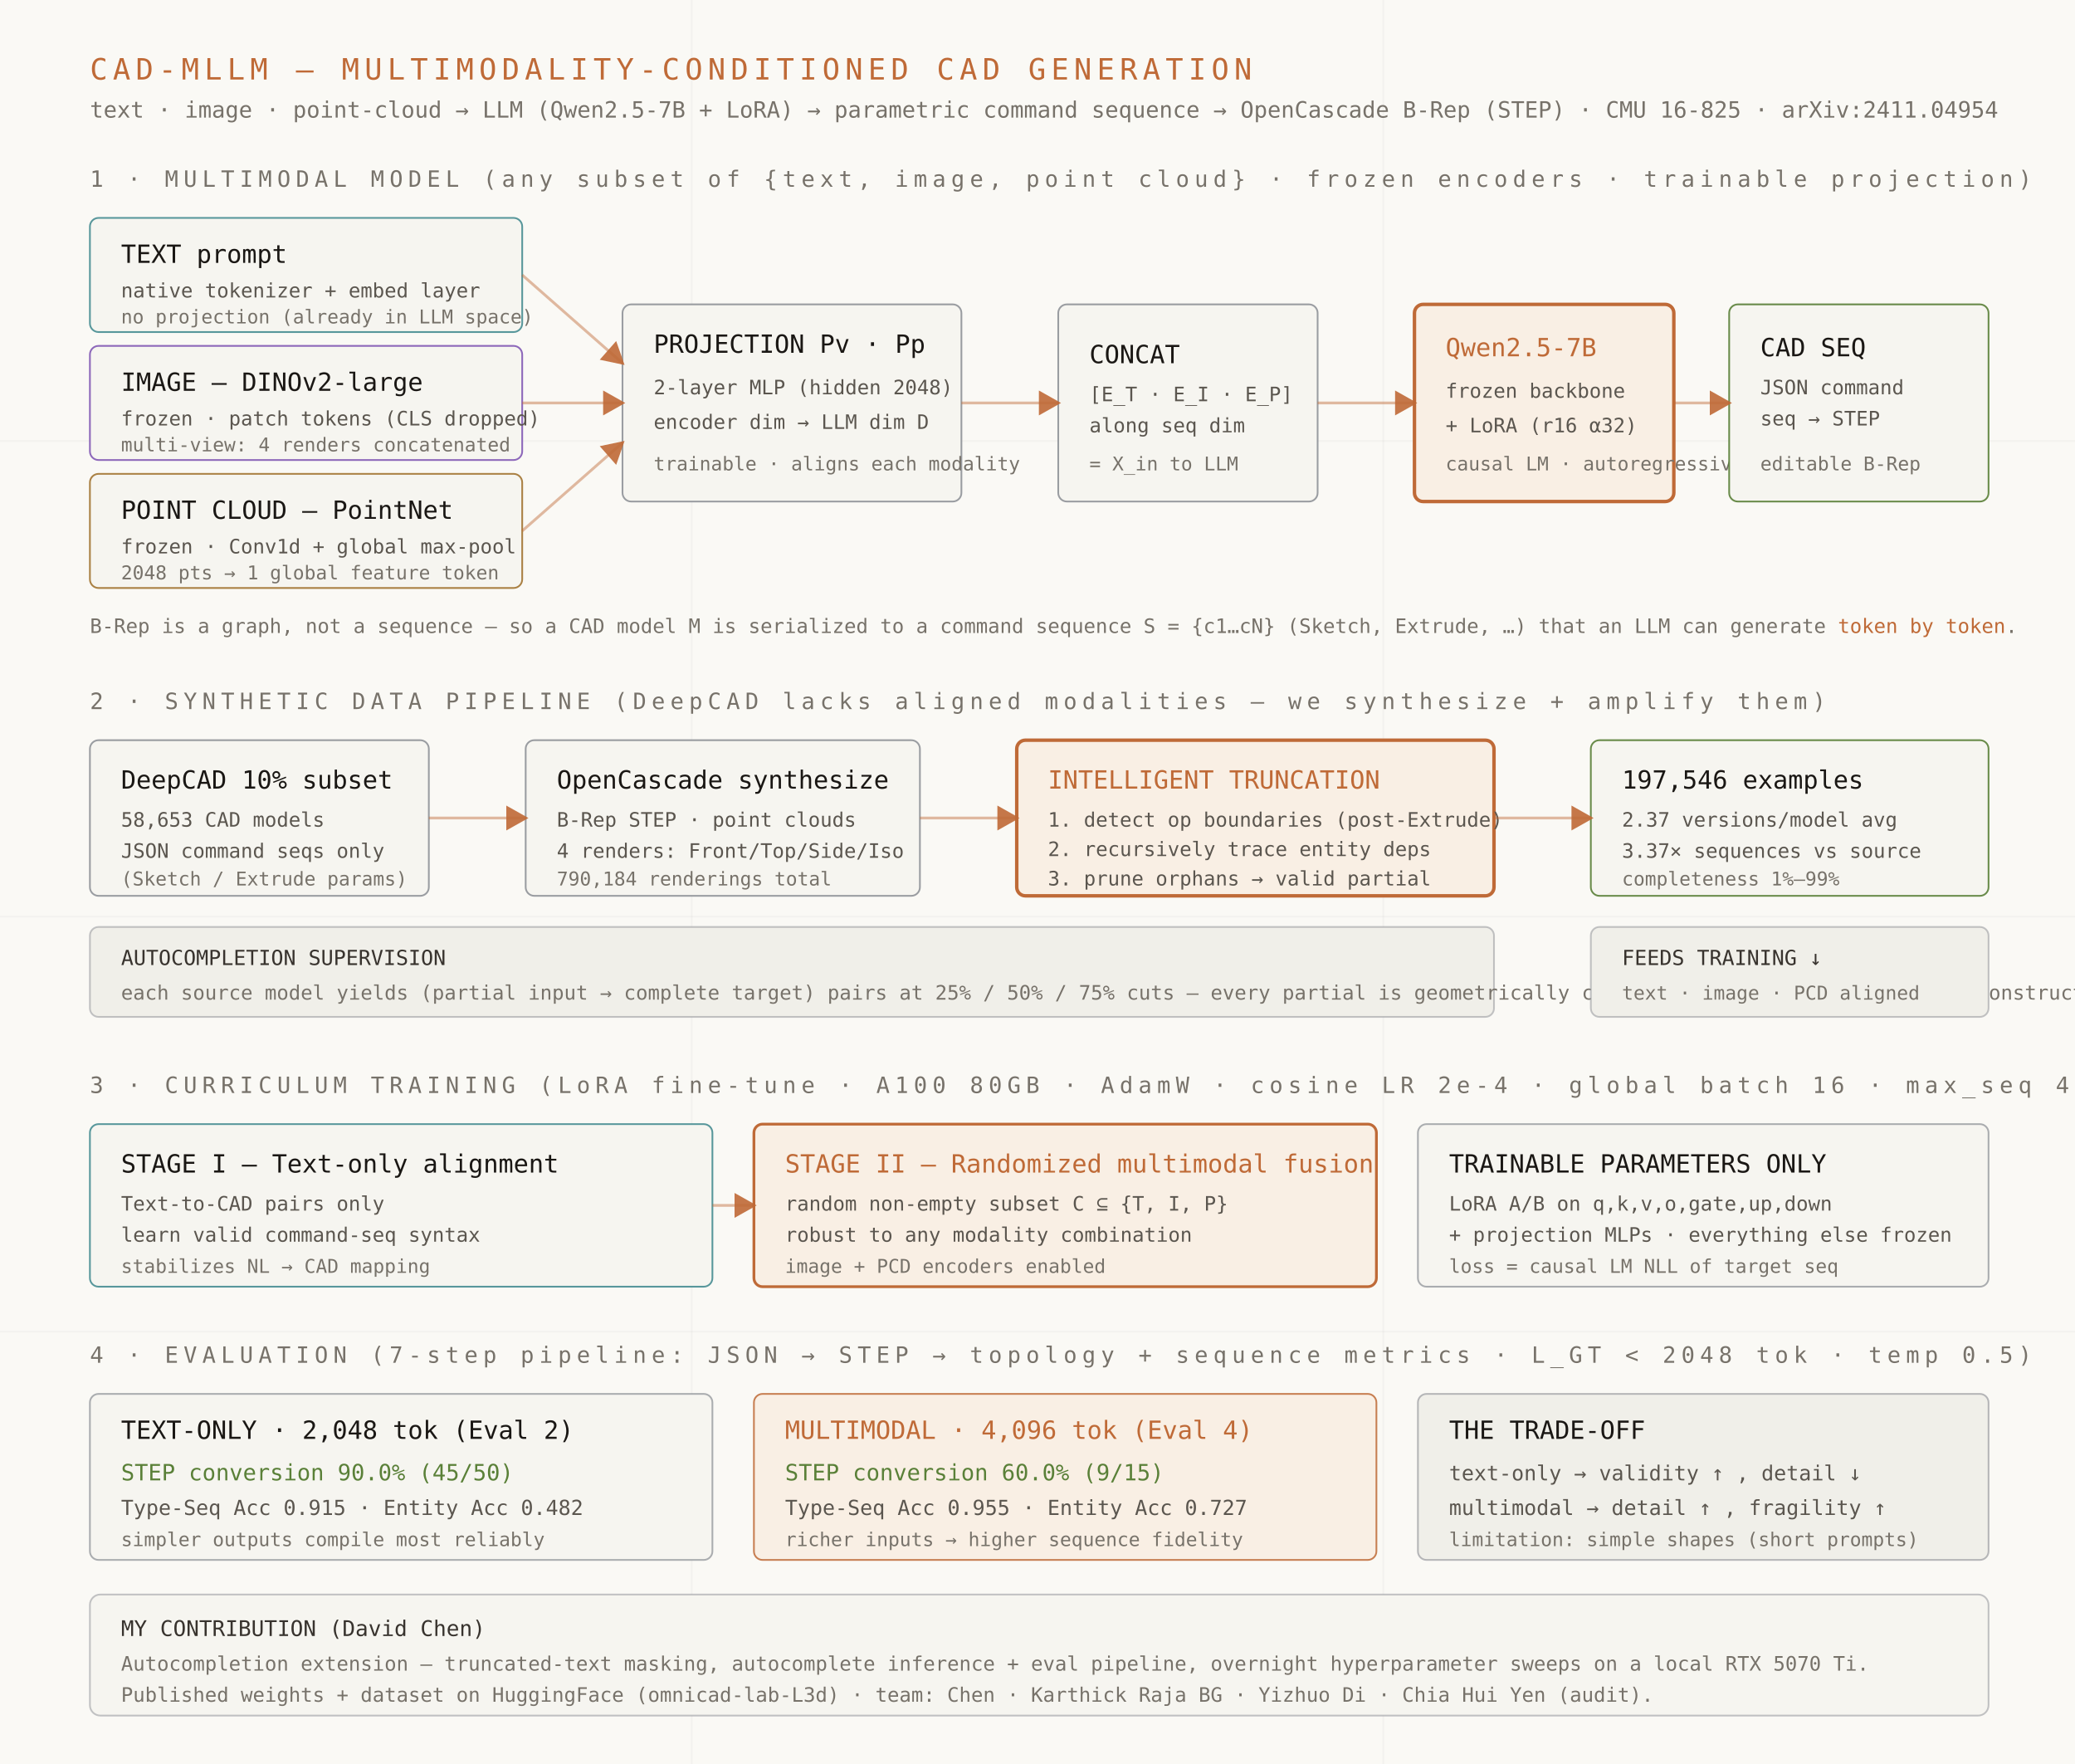
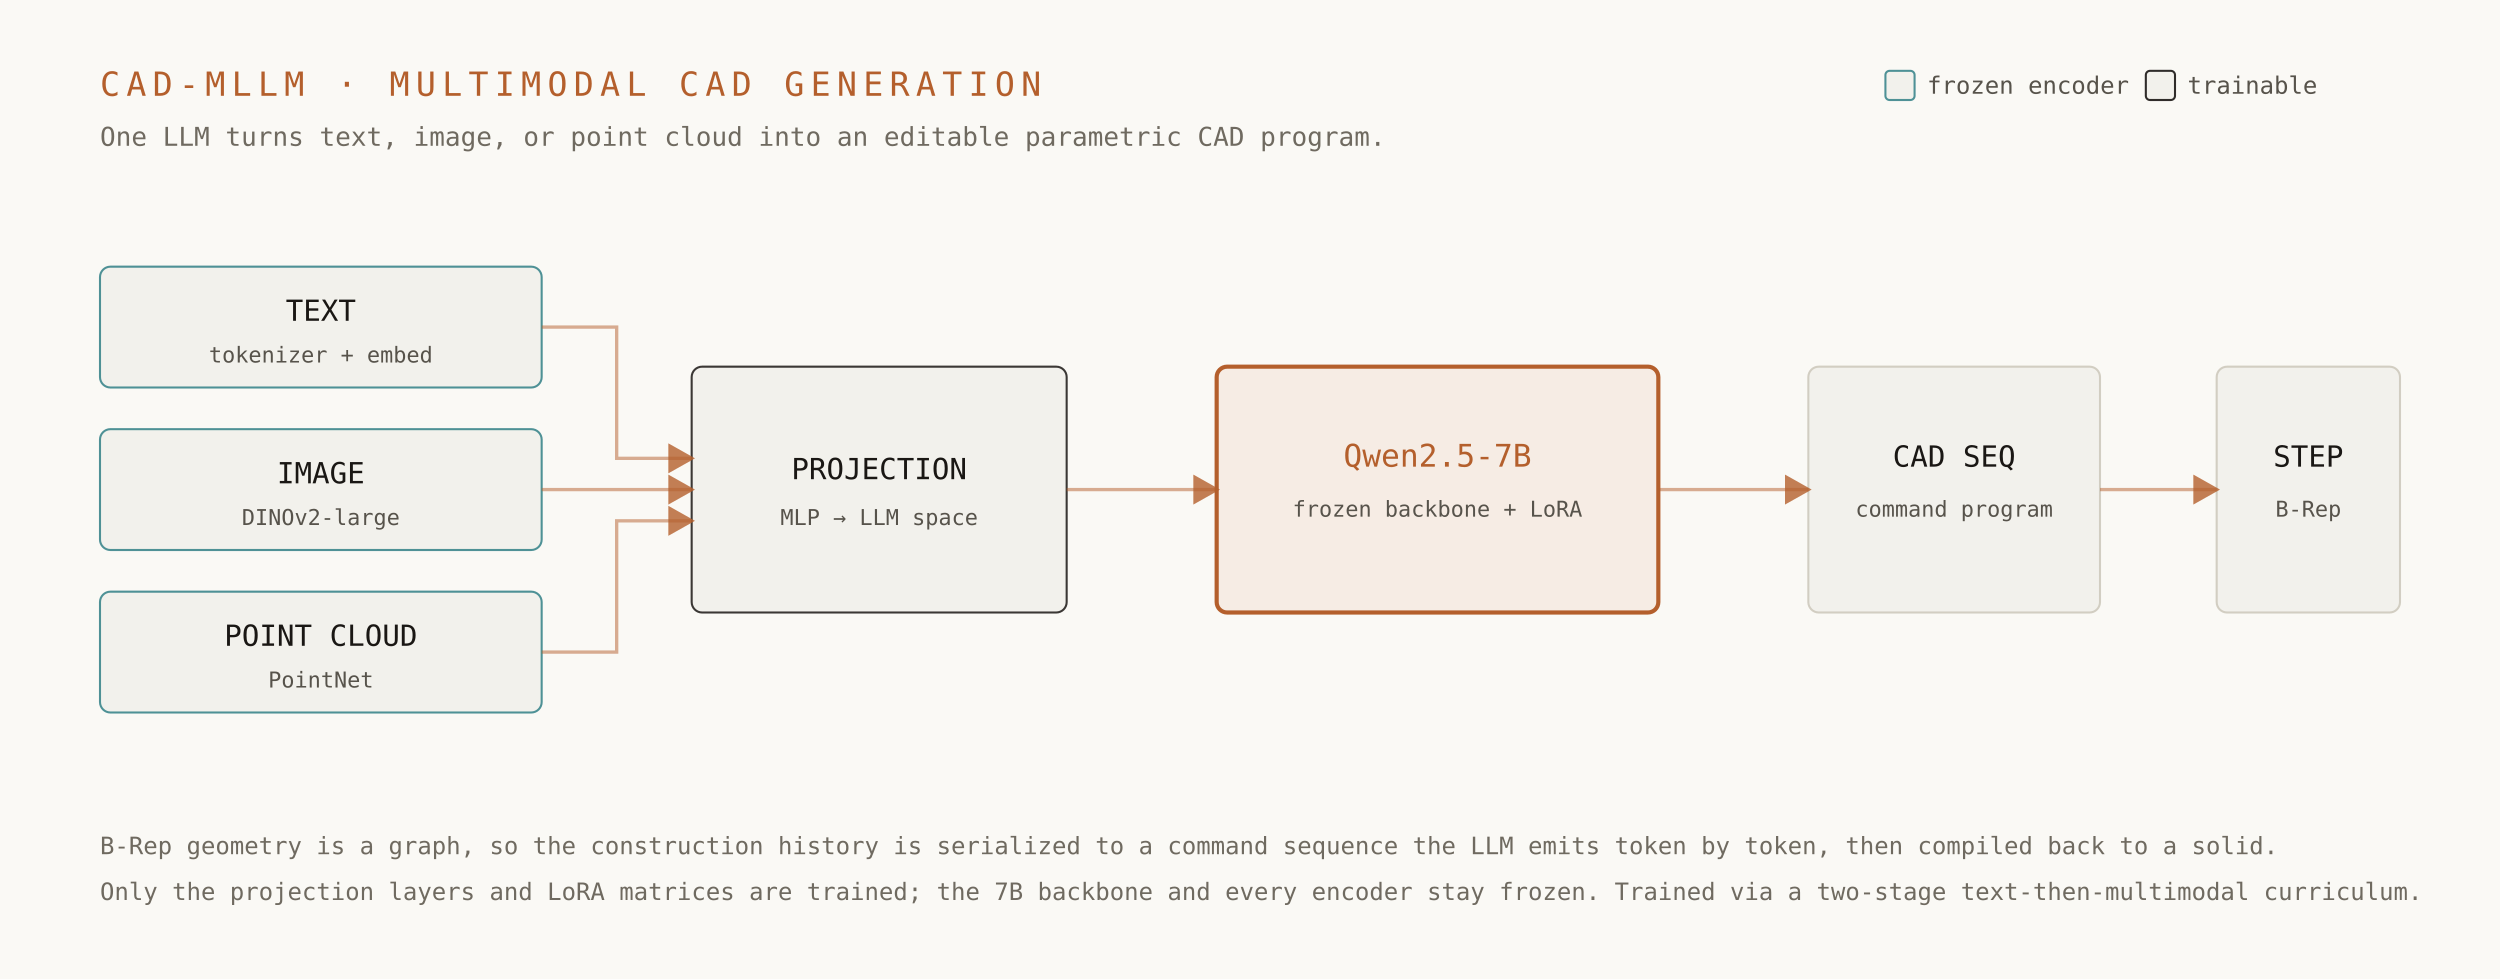
- <svg xmlns="http://www.w3.org/2000/svg" viewBox="0 0 1200 1020" width="1200" height="1020" font-family="'IBM Plex Mono', ui-monospace, monospace">
+ <svg xmlns="http://www.w3.org/2000/svg" viewBox="0 0 1200 470" width="1200" height="470" font-family="'IBM Plex Mono', ui-monospace, monospace">
  <defs>
-     <marker id="cm-a" markerWidth="9" markerHeight="9" refX="7" refY="4.5" orient="auto">
-       <path d="M0,0 L8,4.5 L0,9 Z" fill="#bf6a37" fill-opacity="0.9" />
+     <marker id="ar" markerWidth="9" markerHeight="9" refX="7" refY="4.5" orient="auto">
+       <path d="M0,0 L8,4.5 L0,9 Z" fill="#b45f2c" fill-opacity="0.8" />
    </marker>
  </defs>
-   <rect width="1200" height="1020" fill="#faf9f5" />
-   <g stroke="#8a8d93" stroke-opacity="0.06">
-     <line x1="0" y1="255" x2="1200" y2="255" />
-     <line x1="0" y1="530" x2="1200" y2="530" />
-     <line x1="0" y1="770" x2="1200" y2="770" />
-     <line x1="400" y1="0" x2="400" y2="1020" />
-     <line x1="800" y1="0" x2="800" y2="1020" />
+   <rect width="1200" height="470" fill="#faf9f5" />
+   <text x="48" y="46" fill="#b45f2c" font-size="16" letter-spacing="3">CAD-MLLM · MULTIMODAL CAD GENERATION</text>
+   <text x="48" y="70" fill="#6f6a60" font-size="12.5">One LLM turns text, image, or point cloud into an editable parametric CAD program.</text>
+   <g font-size="11.5">
+     <rect x="905" y="34" width="14" height="14" rx="2" fill="#f2f1ec" stroke="#3c868c" stroke-opacity="0.9" />
+     <text x="925" y="45" fill="#57534b">frozen encoder</text>
+     <rect x="1030" y="34" width="14" height="14" rx="2" fill="#f2f1ec" stroke="#1a1714" stroke-opacity="0.9" />
+     <text x="1050" y="45" fill="#57534b">trainable</text>
  </g>
-   <text x="52" y="46" fill="#bf6a37" font-size="17" letter-spacing="3">CAD-MLLM — MULTIMODALITY-CONDITIONED CAD GENERATION</text>
-   <text x="52" y="68" fill="#77726a" font-size="13">text · image · point-cloud → LLM (Qwen2.5-7B + LoRA) → parametric command sequence → OpenCascade B-Rep (STEP) · CMU 16-825 · arXiv:2411.04954</text>
-   <text x="52" y="108" fill="#77726a" font-size="13" letter-spacing="3">1 · MULTIMODAL MODEL  (any subset of {text, image, point cloud} · frozen encoders · trainable projection)</text>
-   <g font-size="14.5">
-     <rect x="52" y="126" width="250" height="66" rx="5" fill="#f6f5f0" stroke="#3c868c" stroke-opacity="0.85" />
-     <text x="70" y="152" fill="#1a1714">TEXT prompt</text>
-     <text x="70" y="172" fill="#5b564f" font-size="11.5">native tokenizer + embed layer</text>
-     <text x="70" y="187" fill="#77726a" font-size="11">no projection (already in LLM space)</text>
-     <rect x="52" y="200" width="250" height="66" rx="5" fill="#f6f5f0" stroke="#7a4fb0" stroke-opacity="0.85" />
-     <text x="70" y="226" fill="#1a1714">IMAGE — DINOv2-large</text>
-     <text x="70" y="246" fill="#5b564f" font-size="11.5">frozen · patch tokens (CLS dropped)</text>
-     <text x="70" y="261" fill="#77726a" font-size="11">multi-view: 4 renders concatenated</text>
-     <rect x="52" y="274" width="250" height="66" rx="5" fill="#f6f5f0" stroke="#9c6c26" stroke-opacity="0.85" />
-     <text x="70" y="300" fill="#1a1714">POINT CLOUD — PointNet</text>
-     <text x="70" y="320" fill="#5b564f" font-size="11.5">frozen · Conv1d + global max-pool</text>
-     <text x="70" y="335" fill="#77726a" font-size="11">2048 pts → 1 global feature token</text>
+   <g font-size="14">
+     <rect x="48" y="128" width="212" height="58" rx="5" fill="#f2f1ec" stroke="#3c868c" stroke-opacity="0.9" />
+     <text x="154" y="154" fill="#1a1714" text-anchor="middle">TEXT</text>
+     <text x="154" y="174" fill="#57534b" font-size="10.5" text-anchor="middle">tokenizer + embed</text>
+     <rect x="48" y="206" width="212" height="58" rx="5" fill="#f2f1ec" stroke="#3c868c" stroke-opacity="0.9" />
+     <text x="154" y="232" fill="#1a1714" text-anchor="middle">IMAGE</text>
+     <text x="154" y="252" fill="#57534b" font-size="10.5" text-anchor="middle">DINOv2-large</text>
+     <rect x="48" y="284" width="212" height="58" rx="5" fill="#f2f1ec" stroke="#3c868c" stroke-opacity="0.9" />
+     <text x="154" y="310" fill="#1a1714" text-anchor="middle">POINT CLOUD</text>
+     <text x="154" y="330" fill="#57534b" font-size="10.5" text-anchor="middle">PointNet</text>
  </g>
-   <g font-size="14.5">
-     <rect x="360" y="176" width="196" height="114" rx="5" fill="#f6f5f0" stroke="#8a8d93" stroke-opacity="0.85" />
-     <text x="378" y="204" fill="#1a1714">PROJECTION Pv · Pp</text>
-     <text x="378" y="228" fill="#5b564f" font-size="11.5">2-layer MLP (hidden 2048)</text>
-     <text x="378" y="248" fill="#5b564f" font-size="11.5">encoder dim → LLM dim D</text>
-     <text x="378" y="272" fill="#77726a" font-size="11">trainable · aligns each modality</text>
+   <g font-size="14">
+     <rect x="332" y="176" width="180" height="118" rx="5" fill="#f2f1ec" stroke="#1a1714" stroke-opacity="0.85" />
+     <text x="422" y="230" fill="#1a1714" text-anchor="middle">PROJECTION</text>
+     <text x="422" y="252" fill="#57534b" font-size="10.5" text-anchor="middle">MLP → LLM space</text>
  </g>
-   <g font-size="14.5">
-     <rect x="612" y="176" width="150" height="114" rx="5" fill="#f6f5f0" stroke="#8a8d93" stroke-opacity="0.85" />
-     <text x="630" y="210" fill="#1a1714">CONCAT</text>
-     <text x="630" y="232" fill="#5b564f" font-size="11.5">[E_T · E_I · E_P]</text>
-     <text x="630" y="250" fill="#5b564f" font-size="11.5">along seq dim</text>
-     <text x="630" y="272" fill="#77726a" font-size="11">= X_in to LLM</text>
+   <g font-size="14">
+     <rect x="584" y="176" width="212" height="118" rx="5" fill="#f6ece4" stroke="#b45f2c" stroke-width="2" />
+     <text x="690" y="224" fill="#b45f2c" text-anchor="middle" font-size="15">Qwen2.5-7B</text>
+     <text x="690" y="248" fill="#57534b" font-size="10.5" text-anchor="middle">frozen backbone + LoRA</text>
  </g>
-   <g font-size="14.5">
-     <rect x="818" y="176" width="150" height="114" rx="5" fill="#f9efe4" stroke="#bf6a37" stroke-width="2" />
-     <text x="836" y="206" fill="#bf6a37">Qwen2.5-7B</text>
-     <text x="836" y="230" fill="#5b564f" font-size="11.5">frozen backbone</text>
-     <text x="836" y="250" fill="#5b564f" font-size="11.5">+ LoRA (r16 α32)</text>
-     <text x="836" y="272" fill="#77726a" font-size="11">causal LM · autoregressive</text>
+   <g font-size="14">
+     <rect x="868" y="176" width="140" height="118" rx="5" fill="#f2f1ec" stroke="#cbc7ba" stroke-opacity="0.85" />
+     <text x="938" y="224" fill="#1a1714" text-anchor="middle">CAD SEQ</text>
+     <text x="938" y="248" fill="#57534b" font-size="10.5" text-anchor="middle">command program</text>
+     <rect x="1064" y="176" width="88" height="118" rx="5" fill="#f2f1ec" stroke="#cbc7ba" stroke-opacity="0.85" />
+     <text x="1108" y="224" fill="#1a1714" text-anchor="middle">STEP</text>
+     <text x="1108" y="248" fill="#57534b" font-size="10.5" text-anchor="middle">B-Rep</text>
  </g>
-   <g font-size="14.5">
-     <rect x="1000" y="176" width="150" height="114" rx="5" fill="#f6f5f0" stroke="#5a8038" stroke-opacity="0.9" />
-     <text x="1018" y="206" fill="#1a1714">CAD SEQ</text>
-     <text x="1018" y="228" fill="#5b564f" font-size="11.5">JSON command</text>
-     <text x="1018" y="246" fill="#5b564f" font-size="11.5">seq → STEP</text>
-     <text x="1018" y="272" fill="#77726a" font-size="11">editable B-Rep</text>
+   <g fill="none" stroke="#b45f2c" stroke-opacity="0.5" stroke-width="1.6">
+     <path d="M260,157 L296,157 L296,220 L332,220" marker-end="url(#ar)" />
+     <path d="M260,235 L332,235" marker-end="url(#ar)" />
+     <path d="M260,313 L296,313 L296,250 L332,250" marker-end="url(#ar)" />
+     <path d="M512,235 L584,235" marker-end="url(#ar)" />
+     <path d="M796,235 L868,235" marker-end="url(#ar)" />
+     <path d="M1008,235 L1064,235" marker-end="url(#ar)" />
  </g>
-   <g stroke="#bf6a37" stroke-opacity="0.45" stroke-width="1.6" fill="none">
-     <line x1="302" y1="159" x2="360" y2="210" marker-end="url(#cm-a)" />
-     <line x1="302" y1="233" x2="360" y2="233" marker-end="url(#cm-a)" />
-     <line x1="302" y1="307" x2="360" y2="256" marker-end="url(#cm-a)" />
-     <line x1="556" y1="233" x2="612" y2="233" marker-end="url(#cm-a)" />
-     <line x1="762" y1="233" x2="818" y2="233" marker-end="url(#cm-a)" />
-     <line x1="968" y1="233" x2="1000" y2="233" marker-end="url(#cm-a)" />
-   </g>
-   <text x="52" y="366" fill="#77726a" font-size="11.5">B-Rep is a graph, not a sequence — so a CAD model M is serialized to a command sequence S = {c1…cN} (Sketch, Extrude, …) that an LLM can generate <tspan fill="#bf6a37">token by token</tspan>.</text>
-   <text x="52" y="410" fill="#77726a" font-size="13" letter-spacing="3">2 · SYNTHETIC DATA PIPELINE  (DeepCAD lacks aligned modalities — we synthesize + amplify them)</text>
-   <g font-size="14.5">
-     <rect x="52" y="428" width="196" height="90" rx="5" fill="#f6f5f0" stroke="#8a8d93" stroke-opacity="0.85" />
-     <text x="70" y="456" fill="#1a1714">DeepCAD 10% subset</text>
-     <text x="70" y="478" fill="#5b564f" font-size="11.5">58,653 CAD models</text>
-     <text x="70" y="496" fill="#5b564f" font-size="11.5">JSON command seqs only</text>
-     <text x="70" y="512" fill="#77726a" font-size="11">(Sketch / Extrude params)</text>
-   </g>
-   <g font-size="14.5">
-     <rect x="304" y="428" width="228" height="90" rx="5" fill="#f6f5f0" stroke="#8a8d93" stroke-opacity="0.85" />
-     <text x="322" y="456" fill="#1a1714">OpenCascade synthesize</text>
-     <text x="322" y="478" fill="#5b564f" font-size="11.5">B-Rep STEP · point clouds</text>
-     <text x="322" y="496" fill="#5b564f" font-size="11.5">4 renders: Front/Top/Side/Iso</text>
-     <text x="322" y="512" fill="#77726a" font-size="11">790,184 renderings total</text>
-   </g>
-   <g font-size="14.5">
-     <rect x="588" y="428" width="276" height="90" rx="5" fill="#f9efe4" stroke="#bf6a37" stroke-width="2" />
-     <text x="606" y="456" fill="#bf6a37">INTELLIGENT TRUNCATION</text>
-     <text x="606" y="478" fill="#5b564f" font-size="11.5">1. detect op boundaries (post-Extrude)</text>
-     <text x="606" y="495" fill="#5b564f" font-size="11.5">2. recursively trace entity deps</text>
-     <text x="606" y="512" fill="#5b564f" font-size="11.5">3. prune orphans → valid partial</text>
-   </g>
-   <g font-size="14.5">
-     <rect x="920" y="428" width="230" height="90" rx="5" fill="#f6f5f0" stroke="#5a8038" stroke-opacity="0.9" />
-     <text x="938" y="456" fill="#1a1714">197,546 examples</text>
-     <text x="938" y="478" fill="#5b564f" font-size="11.5">2.37 versions/model avg</text>
-     <text x="938" y="496" fill="#5b564f" font-size="11.5">3.37× sequences vs source</text>
-     <text x="938" y="512" fill="#77726a" font-size="11">completeness 1%–99%</text>
-   </g>
-   <g stroke="#bf6a37" stroke-opacity="0.45" stroke-width="1.6" fill="none">
-     <line x1="248" y1="473" x2="304" y2="473" marker-end="url(#cm-a)" />
-     <line x1="532" y1="473" x2="588" y2="473" marker-end="url(#cm-a)" />
-     <line x1="864" y1="473" x2="920" y2="473" marker-end="url(#cm-a)" />
-   </g>
-   <rect x="52" y="536" width="812" height="52" rx="5" fill="#f0efe9" stroke="#8a8d93" stroke-opacity="0.5" />
-   <text x="70" y="558" fill="#38332e" font-size="12">AUTOCOMPLETION SUPERVISION</text>
-   <text x="70" y="578" fill="#77726a" font-size="11.5">each source model yields (partial input → complete target) pairs at 25% / 50% / 75% cuts — every partial is geometrically consistent, teaching incremental construction.</text>
-   <rect x="920" y="536" width="230" height="52" rx="5" fill="#f0efe9" stroke="#8a8d93" stroke-opacity="0.5" />
-   <text x="938" y="558" fill="#38332e" font-size="12">FEEDS TRAINING ↓</text>
-   <text x="938" y="578" fill="#77726a" font-size="11">text · image · PCD aligned</text>
-   <text x="52" y="632" fill="#77726a" font-size="13" letter-spacing="3">3 · CURRICULUM TRAINING  (LoRA fine-tune · A100 80GB · AdamW · cosine LR 2e-4 · global batch 16 · max_seq 4096)</text>
-   <g font-size="14.5">
-     <rect x="52" y="650" width="360" height="94" rx="5" fill="#f6f5f0" stroke="#3c868c" stroke-opacity="0.85" />
-     <text x="70" y="678" fill="#1a1714">STAGE I — Text-only alignment</text>
-     <text x="70" y="700" fill="#5b564f" font-size="11.5">Text-to-CAD pairs only</text>
-     <text x="70" y="718" fill="#5b564f" font-size="11.5">learn valid command-seq syntax</text>
-     <text x="70" y="736" fill="#77726a" font-size="11">stabilizes NL → CAD mapping</text>
-     <rect x="436" y="650" width="360" height="94" rx="5" fill="#f9efe4" stroke="#bf6a37" stroke-width="1.6" />
-     <text x="454" y="678" fill="#bf6a37">STAGE II — Randomized multimodal fusion</text>
-     <text x="454" y="700" fill="#5b564f" font-size="11.5">random non-empty subset C ⊆ {T, I, P}</text>
-     <text x="454" y="718" fill="#5b564f" font-size="11.5">robust to any modality combination</text>
-     <text x="454" y="736" fill="#77726a" font-size="11">image + PCD encoders enabled</text>
-   </g>
-   <g font-size="14.5">
-     <rect x="820" y="650" width="330" height="94" rx="5" fill="#f6f5f0" stroke="#8a8d93" stroke-opacity="0.7" />
-     <text x="838" y="678" fill="#1a1714">TRAINABLE PARAMETERS ONLY</text>
-     <text x="838" y="700" fill="#5b564f" font-size="11.5">LoRA A/B on q,k,v,o,gate,up,down</text>
-     <text x="838" y="718" fill="#5b564f" font-size="11.5">+ projection MLPs · everything else frozen</text>
-     <text x="838" y="736" fill="#77726a" font-size="11">loss = causal LM NLL of target seq</text>
-   </g>
-   <g stroke="#bf6a37" stroke-opacity="0.45" stroke-width="1.6" fill="none">
-     <line x1="412" y1="697" x2="436" y2="697" marker-end="url(#cm-a)" />
-   </g>
-   <text x="52" y="788" fill="#77726a" font-size="13" letter-spacing="3">4 · EVALUATION  (7-step pipeline: JSON → STEP → topology + sequence metrics · L_GT &lt; 2048 tok · temp 0.5)</text>
-   <g font-size="13.5">
-     <rect x="52" y="806" width="360" height="96" rx="5" fill="#f6f5f0" stroke="#8a8d93" stroke-opacity="0.7" />
-     <text x="70" y="832" fill="#1a1714" font-size="14.5">TEXT-ONLY · 2,048 tok (Eval 2)</text>
-     <text x="70" y="856" fill="#5a8038" font-size="13">STEP conversion 90.0% (45/50)</text>
-     <text x="70" y="876" fill="#5b564f" font-size="12">Type-Seq Acc 0.915 · Entity Acc 0.482</text>
-     <text x="70" y="894" fill="#77726a" font-size="11">simpler outputs compile most reliably</text>
-     <rect x="436" y="806" width="360" height="96" rx="5" fill="#f9efe4" stroke="#bf6a37" stroke-opacity="0.85" />
-     <text x="454" y="832" fill="#bf6a37" font-size="14.5">MULTIMODAL · 4,096 tok (Eval 4)</text>
-     <text x="454" y="856" fill="#5a8038" font-size="13">STEP conversion 60.0% (9/15)</text>
-     <text x="454" y="876" fill="#5b564f" font-size="12">Type-Seq Acc 0.955 · Entity Acc 0.727</text>
-     <text x="454" y="894" fill="#77726a" font-size="11">richer inputs → higher sequence fidelity</text>
-     <rect x="820" y="806" width="330" height="96" rx="5" fill="#f0efe9" stroke="#8a8d93" stroke-opacity="0.6" />
-     <text x="838" y="832" fill="#1a1714" font-size="14.5">THE TRADE-OFF</text>
-     <text x="838" y="856" fill="#5b564f" font-size="12">text-only → validity ↑ , detail ↓</text>
-     <text x="838" y="876" fill="#5b564f" font-size="12">multimodal → detail ↑ , fragility ↑</text>
-     <text x="838" y="894" fill="#77726a" font-size="11">limitation: simple shapes (short prompts)</text>
-   </g>
-   <rect x="52" y="922" width="1098" height="70" rx="6" fill="#f6f5f0" stroke="#8a8d93" stroke-opacity="0.5" />
-   <text x="70" y="946" fill="#38332e" font-size="12.5">MY CONTRIBUTION (David Chen)</text>
-   <text x="70" y="966" fill="#77726a" font-size="11.5">Autocompletion extension — truncated-text masking, autocomplete inference + eval pipeline, overnight hyperparameter sweeps on a local RTX 5070 Ti.</text>
-   <text x="70" y="984" fill="#77726a" font-size="11.5">Published weights + dataset on HuggingFace (omnicad-lab-L3d) · team: Chen · Karthick Raja BG · Yizhuo Di · Chia Hui Yen (audit).</text>
+   <text x="48" y="410" fill="#6f6a60" font-size="11.5">B-Rep geometry is a graph, so the construction history is serialized to a command sequence the LLM emits token by token, then compiled back to a solid.</text>
+   <text x="48" y="432" fill="#6f6a60" font-size="11.5">Only the projection layers and LoRA matrices are trained; the 7B backbone and every encoder stay frozen. Trained via a two-stage text-then-multimodal curriculum.</text>
</svg>
